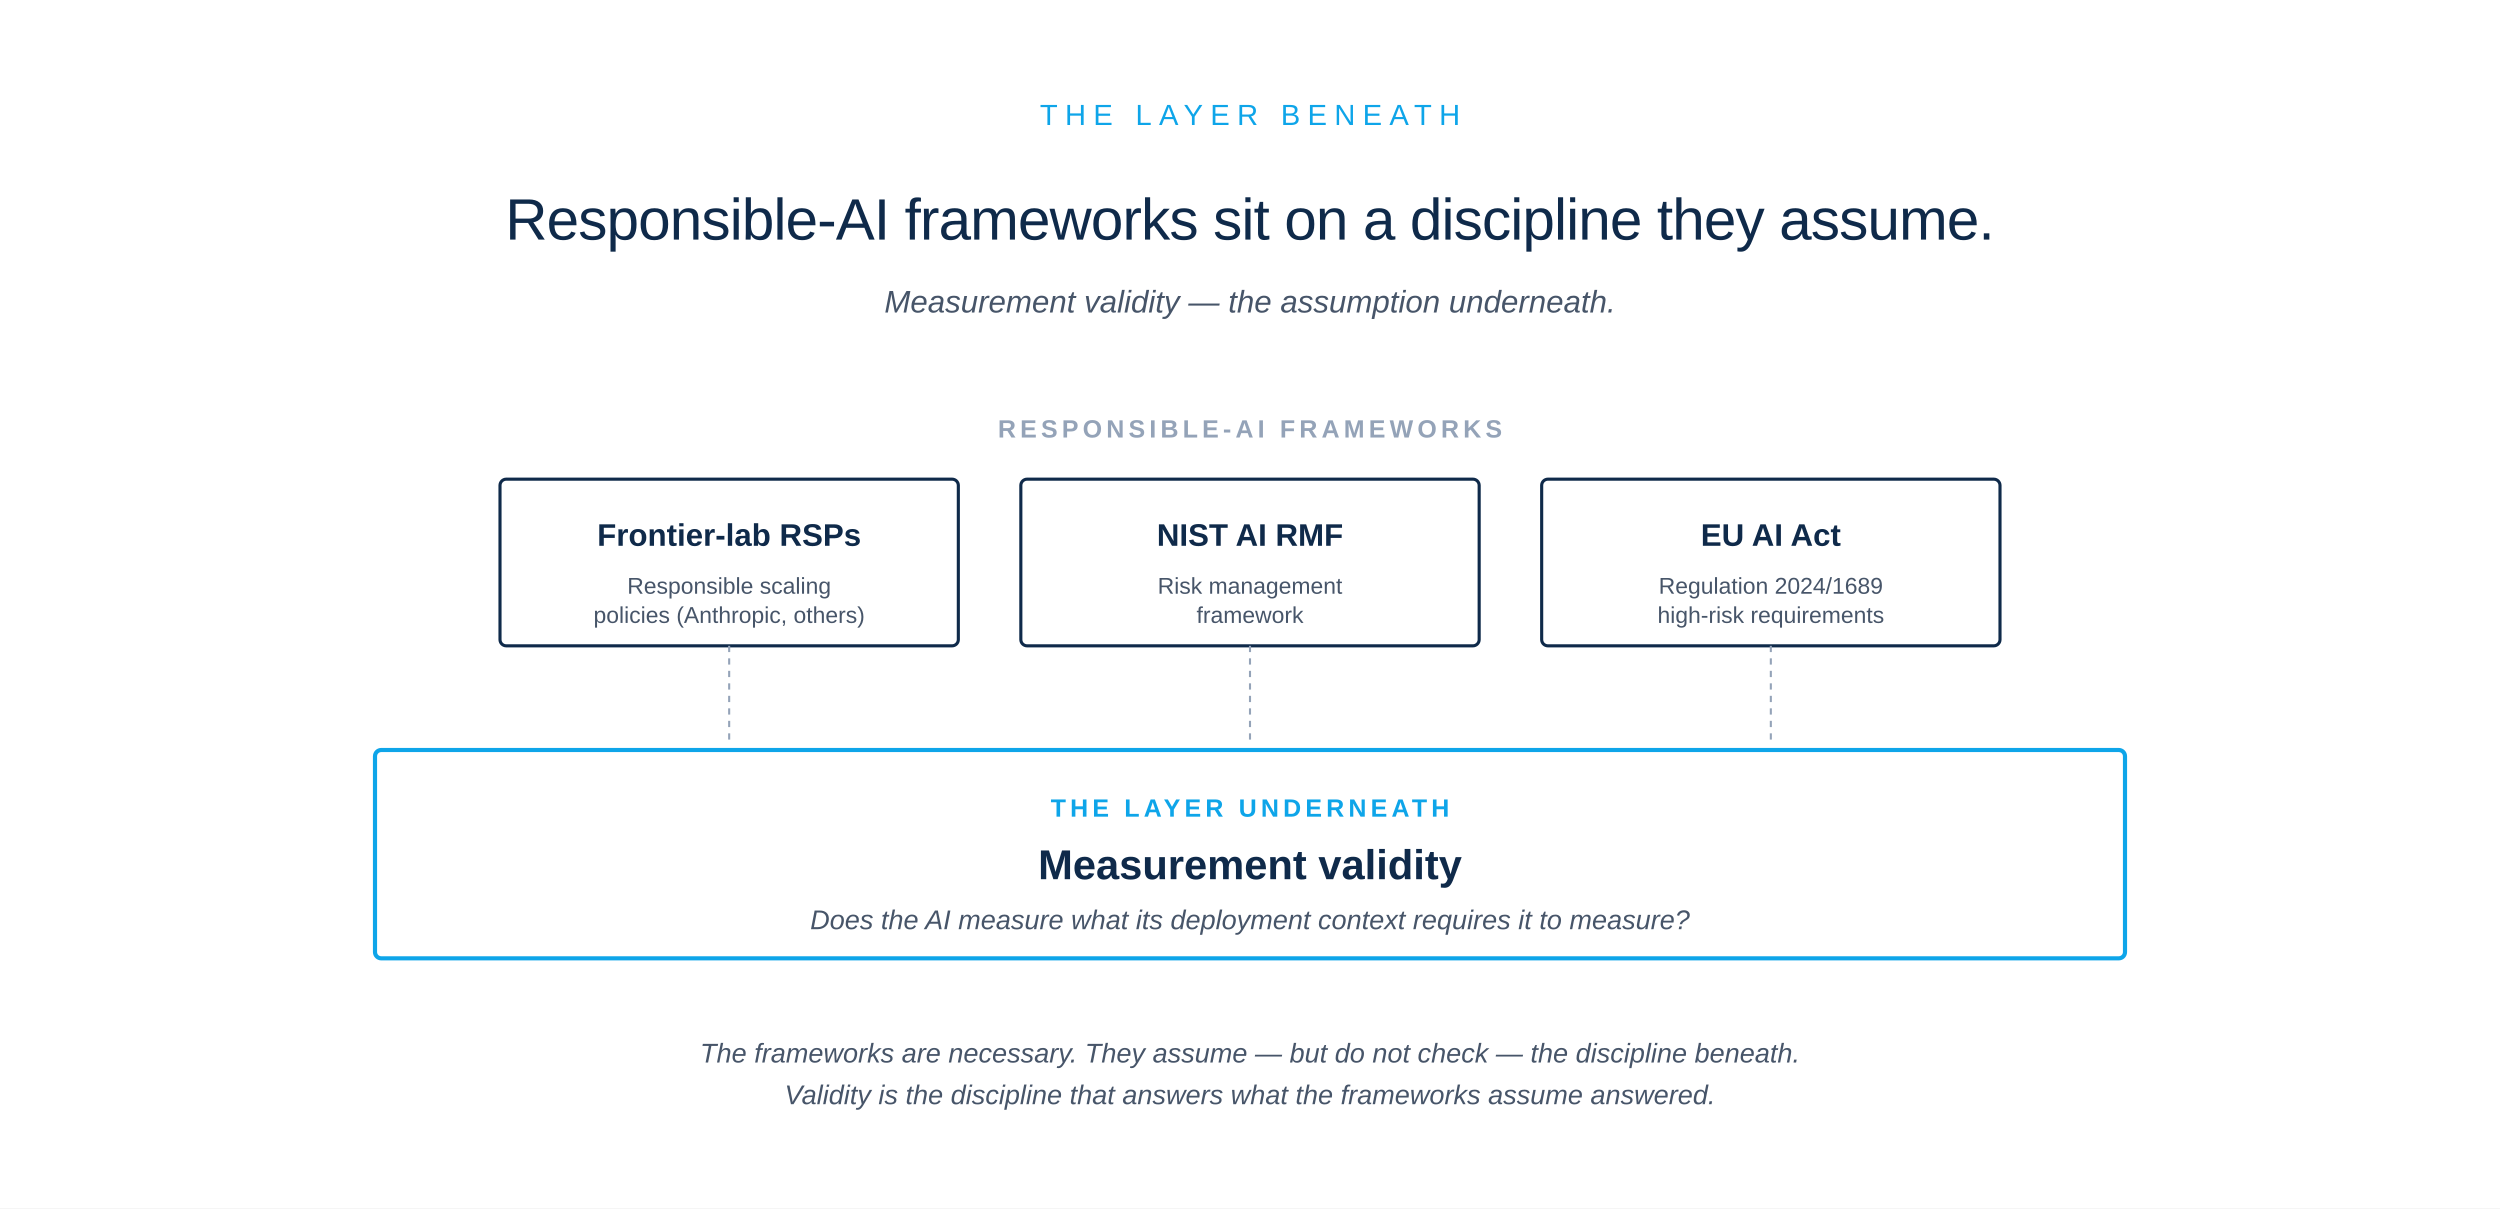
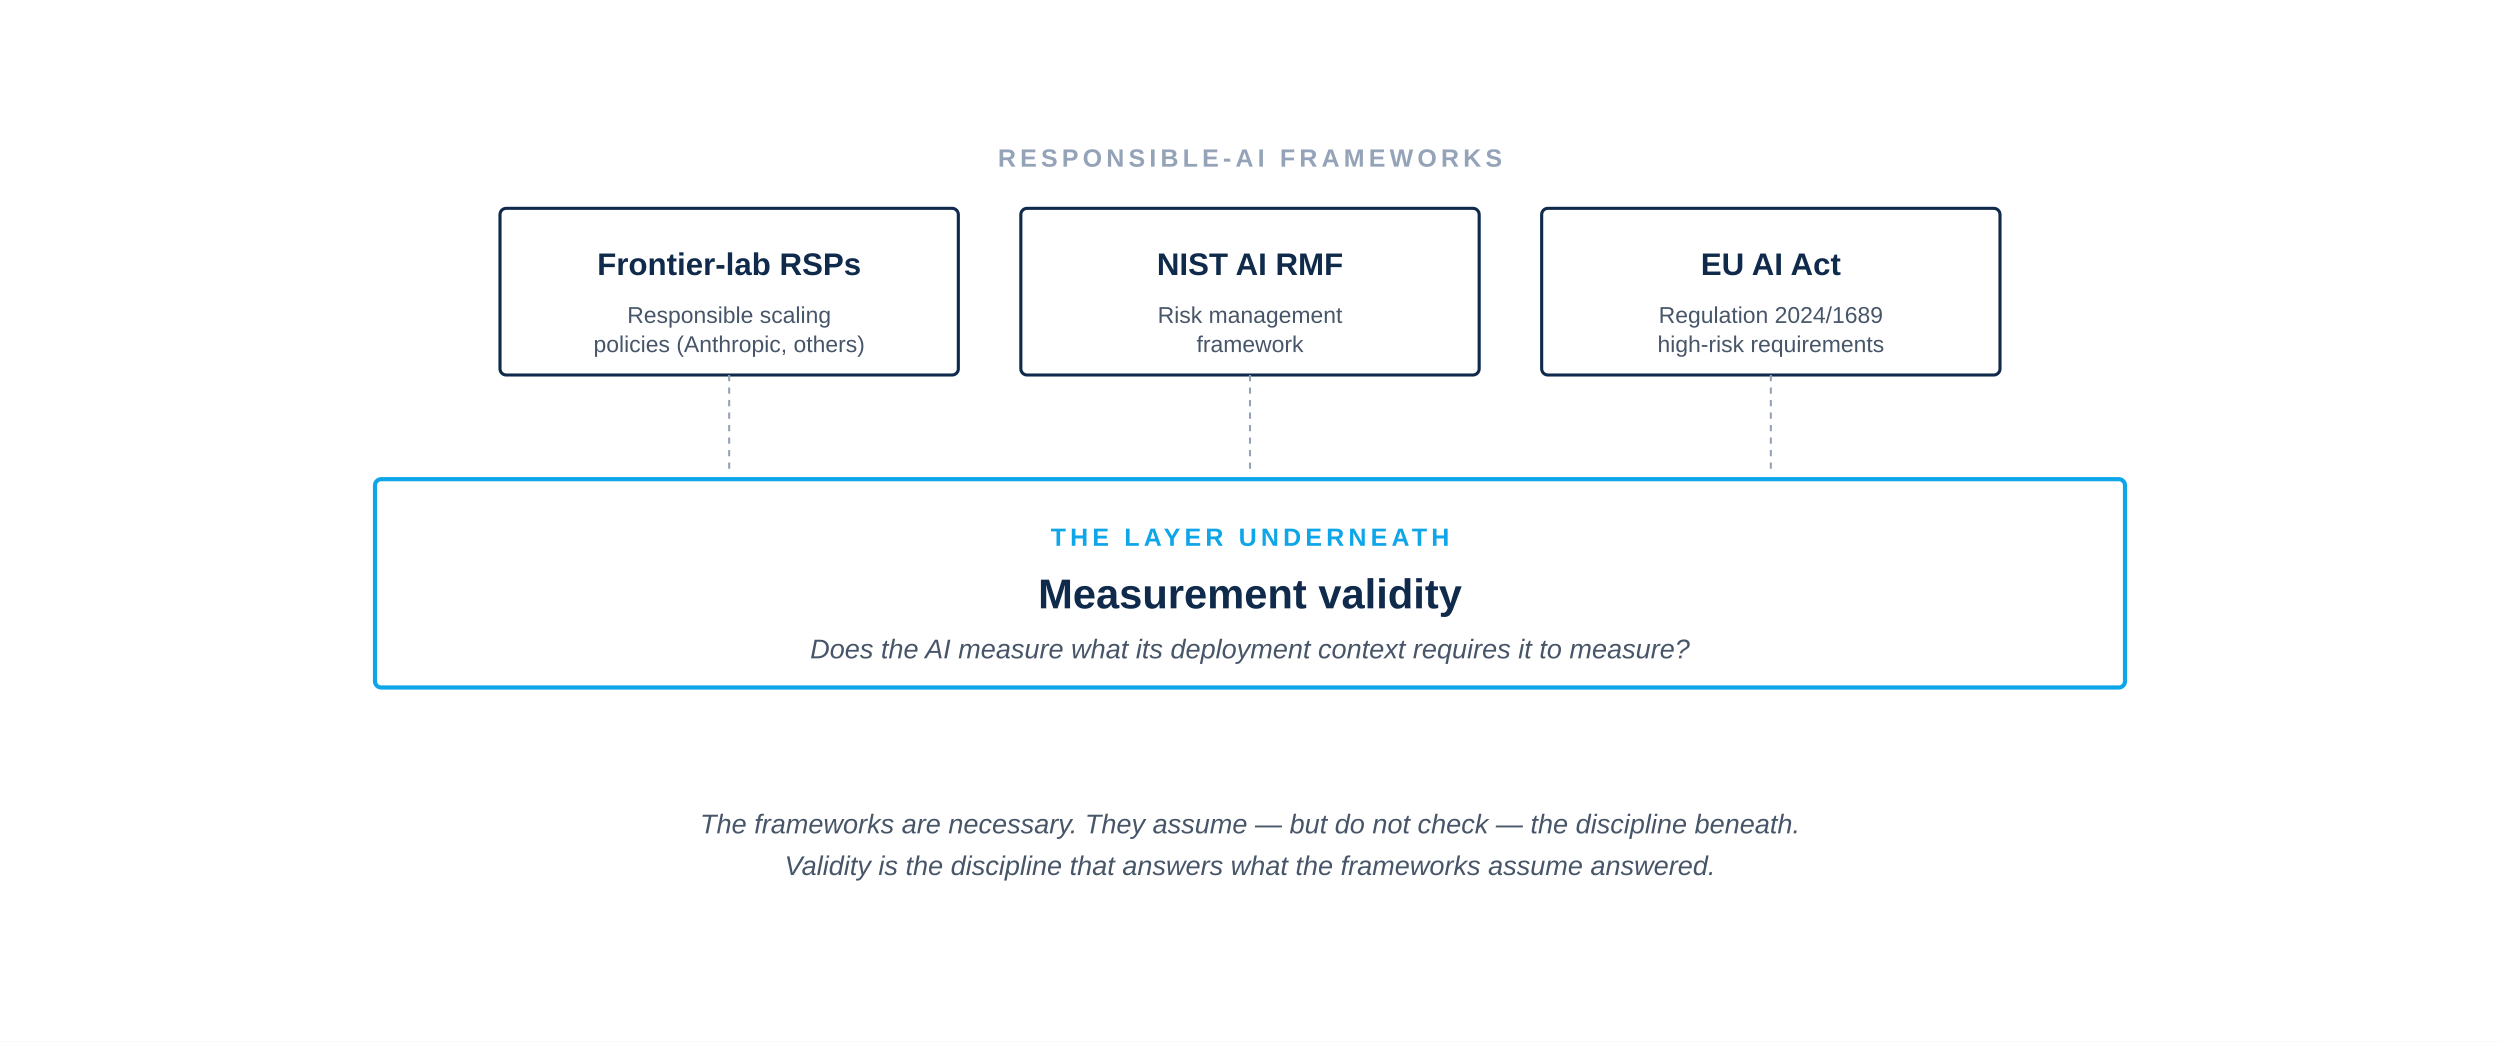
- <svg xmlns="http://www.w3.org/2000/svg" viewBox="0 0 1200 580" role="img">
-   <rect width="1200" height="580" fill="#FFFFFF" />
-   <text x="600" y="60" font-family="-apple-system, BlinkMacSystemFont, 'Helvetica Neue', Arial, sans-serif" font-size="14" font-weight="500" letter-spacing="3.5" fill="#0EA5E9" text-anchor="middle">THE LAYER BENEATH</text>
-   <text x="600" y="115" font-family="-apple-system, BlinkMacSystemFont, 'Helvetica Neue', Arial, sans-serif" font-size="28" font-weight="500" letter-spacing="-0.4" fill="#0F2A4A" text-anchor="middle">Responsible-AI frameworks sit on a discipline they assume.</text>
-   <text x="600" y="150" font-family="-apple-system, BlinkMacSystemFont, 'Helvetica Neue', Arial, sans-serif" font-size="15" font-style="italic" fill="#475569" text-anchor="middle">Measurement validity — the assumption underneath.</text>
-   <text x="600" y="210" font-family="-apple-system, BlinkMacSystemFont, 'Helvetica Neue', Arial, sans-serif" font-size="12" font-weight="600" letter-spacing="2" fill="#94A3B8" text-anchor="middle">RESPONSIBLE-AI FRAMEWORKS</text>
-   <rect x="240" y="230" width="220" height="80" fill="none" stroke="#0F2A4A" stroke-width="1.5" rx="3" />
-   <text x="350" y="262" font-family="-apple-system, BlinkMacSystemFont, 'Helvetica Neue', Arial, sans-serif" font-size="15" font-weight="600" fill="#0F2A4A" text-anchor="middle">Frontier-lab RSPs</text>
-   <text x="350" y="285" font-family="-apple-system, BlinkMacSystemFont, 'Helvetica Neue', Arial, sans-serif" font-size="11" fill="#475569" text-anchor="middle">Responsible scaling</text>
-   <text x="350" y="299" font-family="-apple-system, BlinkMacSystemFont, 'Helvetica Neue', Arial, sans-serif" font-size="11" fill="#475569" text-anchor="middle">policies (Anthropic, others)</text>
-   <rect x="490" y="230" width="220" height="80" fill="none" stroke="#0F2A4A" stroke-width="1.5" rx="3" />
-   <text x="600" y="262" font-family="-apple-system, BlinkMacSystemFont, 'Helvetica Neue', Arial, sans-serif" font-size="15" font-weight="600" fill="#0F2A4A" text-anchor="middle">NIST AI RMF</text>
-   <text x="600" y="285" font-family="-apple-system, BlinkMacSystemFont, 'Helvetica Neue', Arial, sans-serif" font-size="11" fill="#475569" text-anchor="middle">Risk management</text>
-   <text x="600" y="299" font-family="-apple-system, BlinkMacSystemFont, 'Helvetica Neue', Arial, sans-serif" font-size="11" fill="#475569" text-anchor="middle">framework</text>
-   <rect x="740" y="230" width="220" height="80" fill="none" stroke="#0F2A4A" stroke-width="1.5" rx="3" />
-   <text x="850" y="262" font-family="-apple-system, BlinkMacSystemFont, 'Helvetica Neue', Arial, sans-serif" font-size="15" font-weight="600" fill="#0F2A4A" text-anchor="middle">EU AI Act</text>
-   <text x="850" y="285" font-family="-apple-system, BlinkMacSystemFont, 'Helvetica Neue', Arial, sans-serif" font-size="11" fill="#475569" text-anchor="middle">Regulation 2024/1689</text>
-   <text x="850" y="299" font-family="-apple-system, BlinkMacSystemFont, 'Helvetica Neue', Arial, sans-serif" font-size="11" fill="#475569" text-anchor="middle">high-risk requirements</text>
-   <line x1="350" y1="310" x2="350" y2="358" stroke="#94A3B8" stroke-width="1" stroke-dasharray="3 3" />
-   <line x1="600" y1="310" x2="600" y2="358" stroke="#94A3B8" stroke-width="1" stroke-dasharray="3 3" />
-   <line x1="850" y1="310" x2="850" y2="358" stroke="#94A3B8" stroke-width="1" stroke-dasharray="3 3" />
-   <rect x="180" y="360" width="840" height="100" fill="none" stroke="#0EA5E9" stroke-width="2" rx="3" />
-   <text x="600" y="392" font-family="-apple-system, BlinkMacSystemFont, 'Helvetica Neue', Arial, sans-serif" font-size="12" font-weight="600" letter-spacing="2" fill="#0EA5E9" text-anchor="middle">THE LAYER UNDERNEATH</text>
-   <text x="600" y="422" font-family="-apple-system, BlinkMacSystemFont, 'Helvetica Neue', Arial, sans-serif" font-size="20" font-weight="600" fill="#0F2A4A" text-anchor="middle">Measurement validity</text>
-   <text x="600" y="446" font-family="-apple-system, BlinkMacSystemFont, 'Helvetica Neue', Arial, sans-serif" font-size="13" font-style="italic" fill="#475569" text-anchor="middle">Does the AI measure what its deployment context requires it to measure?</text>
-   <text x="600" y="510" font-family="-apple-system, BlinkMacSystemFont, 'Helvetica Neue', Arial, sans-serif" font-size="13" font-style="italic" fill="#475569" text-anchor="middle">The frameworks are necessary. They assume — but do not check — the discipline beneath.</text>
-   <text x="600" y="530" font-family="-apple-system, BlinkMacSystemFont, 'Helvetica Neue', Arial, sans-serif" font-size="13" font-style="italic" fill="#475569" text-anchor="middle">Validity is the discipline that answers what the frameworks assume answered.</text>
+ <svg xmlns="http://www.w3.org/2000/svg" viewBox="0 0 1200 500" role="img">
+   <rect width="1200" height="500" fill="#FFFFFF" />
+   <text x="600" y="80" font-family="-apple-system, BlinkMacSystemFont, 'Helvetica Neue', Arial, sans-serif" font-size="12" font-weight="600" letter-spacing="2" fill="#94A3B8" text-anchor="middle">RESPONSIBLE-AI FRAMEWORKS</text>
+   <rect x="240" y="100" width="220" height="80" fill="none" stroke="#0F2A4A" stroke-width="1.5" rx="3" />
+   <text x="350" y="132" font-family="-apple-system, BlinkMacSystemFont, 'Helvetica Neue', Arial, sans-serif" font-size="15" font-weight="600" fill="#0F2A4A" text-anchor="middle">Frontier-lab RSPs</text>
+   <text x="350" y="155" font-family="-apple-system, BlinkMacSystemFont, 'Helvetica Neue', Arial, sans-serif" font-size="11" fill="#475569" text-anchor="middle">Responsible scaling</text>
+   <text x="350" y="169" font-family="-apple-system, BlinkMacSystemFont, 'Helvetica Neue', Arial, sans-serif" font-size="11" fill="#475569" text-anchor="middle">policies (Anthropic, others)</text>
+   <rect x="490" y="100" width="220" height="80" fill="none" stroke="#0F2A4A" stroke-width="1.5" rx="3" />
+   <text x="600" y="132" font-family="-apple-system, BlinkMacSystemFont, 'Helvetica Neue', Arial, sans-serif" font-size="15" font-weight="600" fill="#0F2A4A" text-anchor="middle">NIST AI RMF</text>
+   <text x="600" y="155" font-family="-apple-system, BlinkMacSystemFont, 'Helvetica Neue', Arial, sans-serif" font-size="11" fill="#475569" text-anchor="middle">Risk management</text>
+   <text x="600" y="169" font-family="-apple-system, BlinkMacSystemFont, 'Helvetica Neue', Arial, sans-serif" font-size="11" fill="#475569" text-anchor="middle">framework</text>
+   <rect x="740" y="100" width="220" height="80" fill="none" stroke="#0F2A4A" stroke-width="1.5" rx="3" />
+   <text x="850" y="132" font-family="-apple-system, BlinkMacSystemFont, 'Helvetica Neue', Arial, sans-serif" font-size="15" font-weight="600" fill="#0F2A4A" text-anchor="middle">EU AI Act</text>
+   <text x="850" y="155" font-family="-apple-system, BlinkMacSystemFont, 'Helvetica Neue', Arial, sans-serif" font-size="11" fill="#475569" text-anchor="middle">Regulation 2024/1689</text>
+   <text x="850" y="169" font-family="-apple-system, BlinkMacSystemFont, 'Helvetica Neue', Arial, sans-serif" font-size="11" fill="#475569" text-anchor="middle">high-risk requirements</text>
+   <line x1="350" y1="180" x2="350" y2="228" stroke="#94A3B8" stroke-width="1" stroke-dasharray="3 3" />
+   <line x1="600" y1="180" x2="600" y2="228" stroke="#94A3B8" stroke-width="1" stroke-dasharray="3 3" />
+   <line x1="850" y1="180" x2="850" y2="228" stroke="#94A3B8" stroke-width="1" stroke-dasharray="3 3" />
+   <rect x="180" y="230" width="840" height="100" fill="none" stroke="#0EA5E9" stroke-width="2" rx="3" />
+   <text x="600" y="262" font-family="-apple-system, BlinkMacSystemFont, 'Helvetica Neue', Arial, sans-serif" font-size="12" font-weight="600" letter-spacing="2" fill="#0EA5E9" text-anchor="middle">THE LAYER UNDERNEATH</text>
+   <text x="600" y="292" font-family="-apple-system, BlinkMacSystemFont, 'Helvetica Neue', Arial, sans-serif" font-size="20" font-weight="600" fill="#0F2A4A" text-anchor="middle">Measurement validity</text>
+   <text x="600" y="316" font-family="-apple-system, BlinkMacSystemFont, 'Helvetica Neue', Arial, sans-serif" font-size="13" font-style="italic" fill="#475569" text-anchor="middle">Does the AI measure what its deployment context requires it to measure?</text>
+   <text x="600" y="400" font-family="-apple-system, BlinkMacSystemFont, 'Helvetica Neue', Arial, sans-serif" font-size="13" font-style="italic" fill="#475569" text-anchor="middle">The frameworks are necessary. They assume — but do not check — the discipline beneath.</text>
+   <text x="600" y="420" font-family="-apple-system, BlinkMacSystemFont, 'Helvetica Neue', Arial, sans-serif" font-size="13" font-style="italic" fill="#475569" text-anchor="middle">Validity is the discipline that answers what the frameworks assume answered.</text>
</svg>
